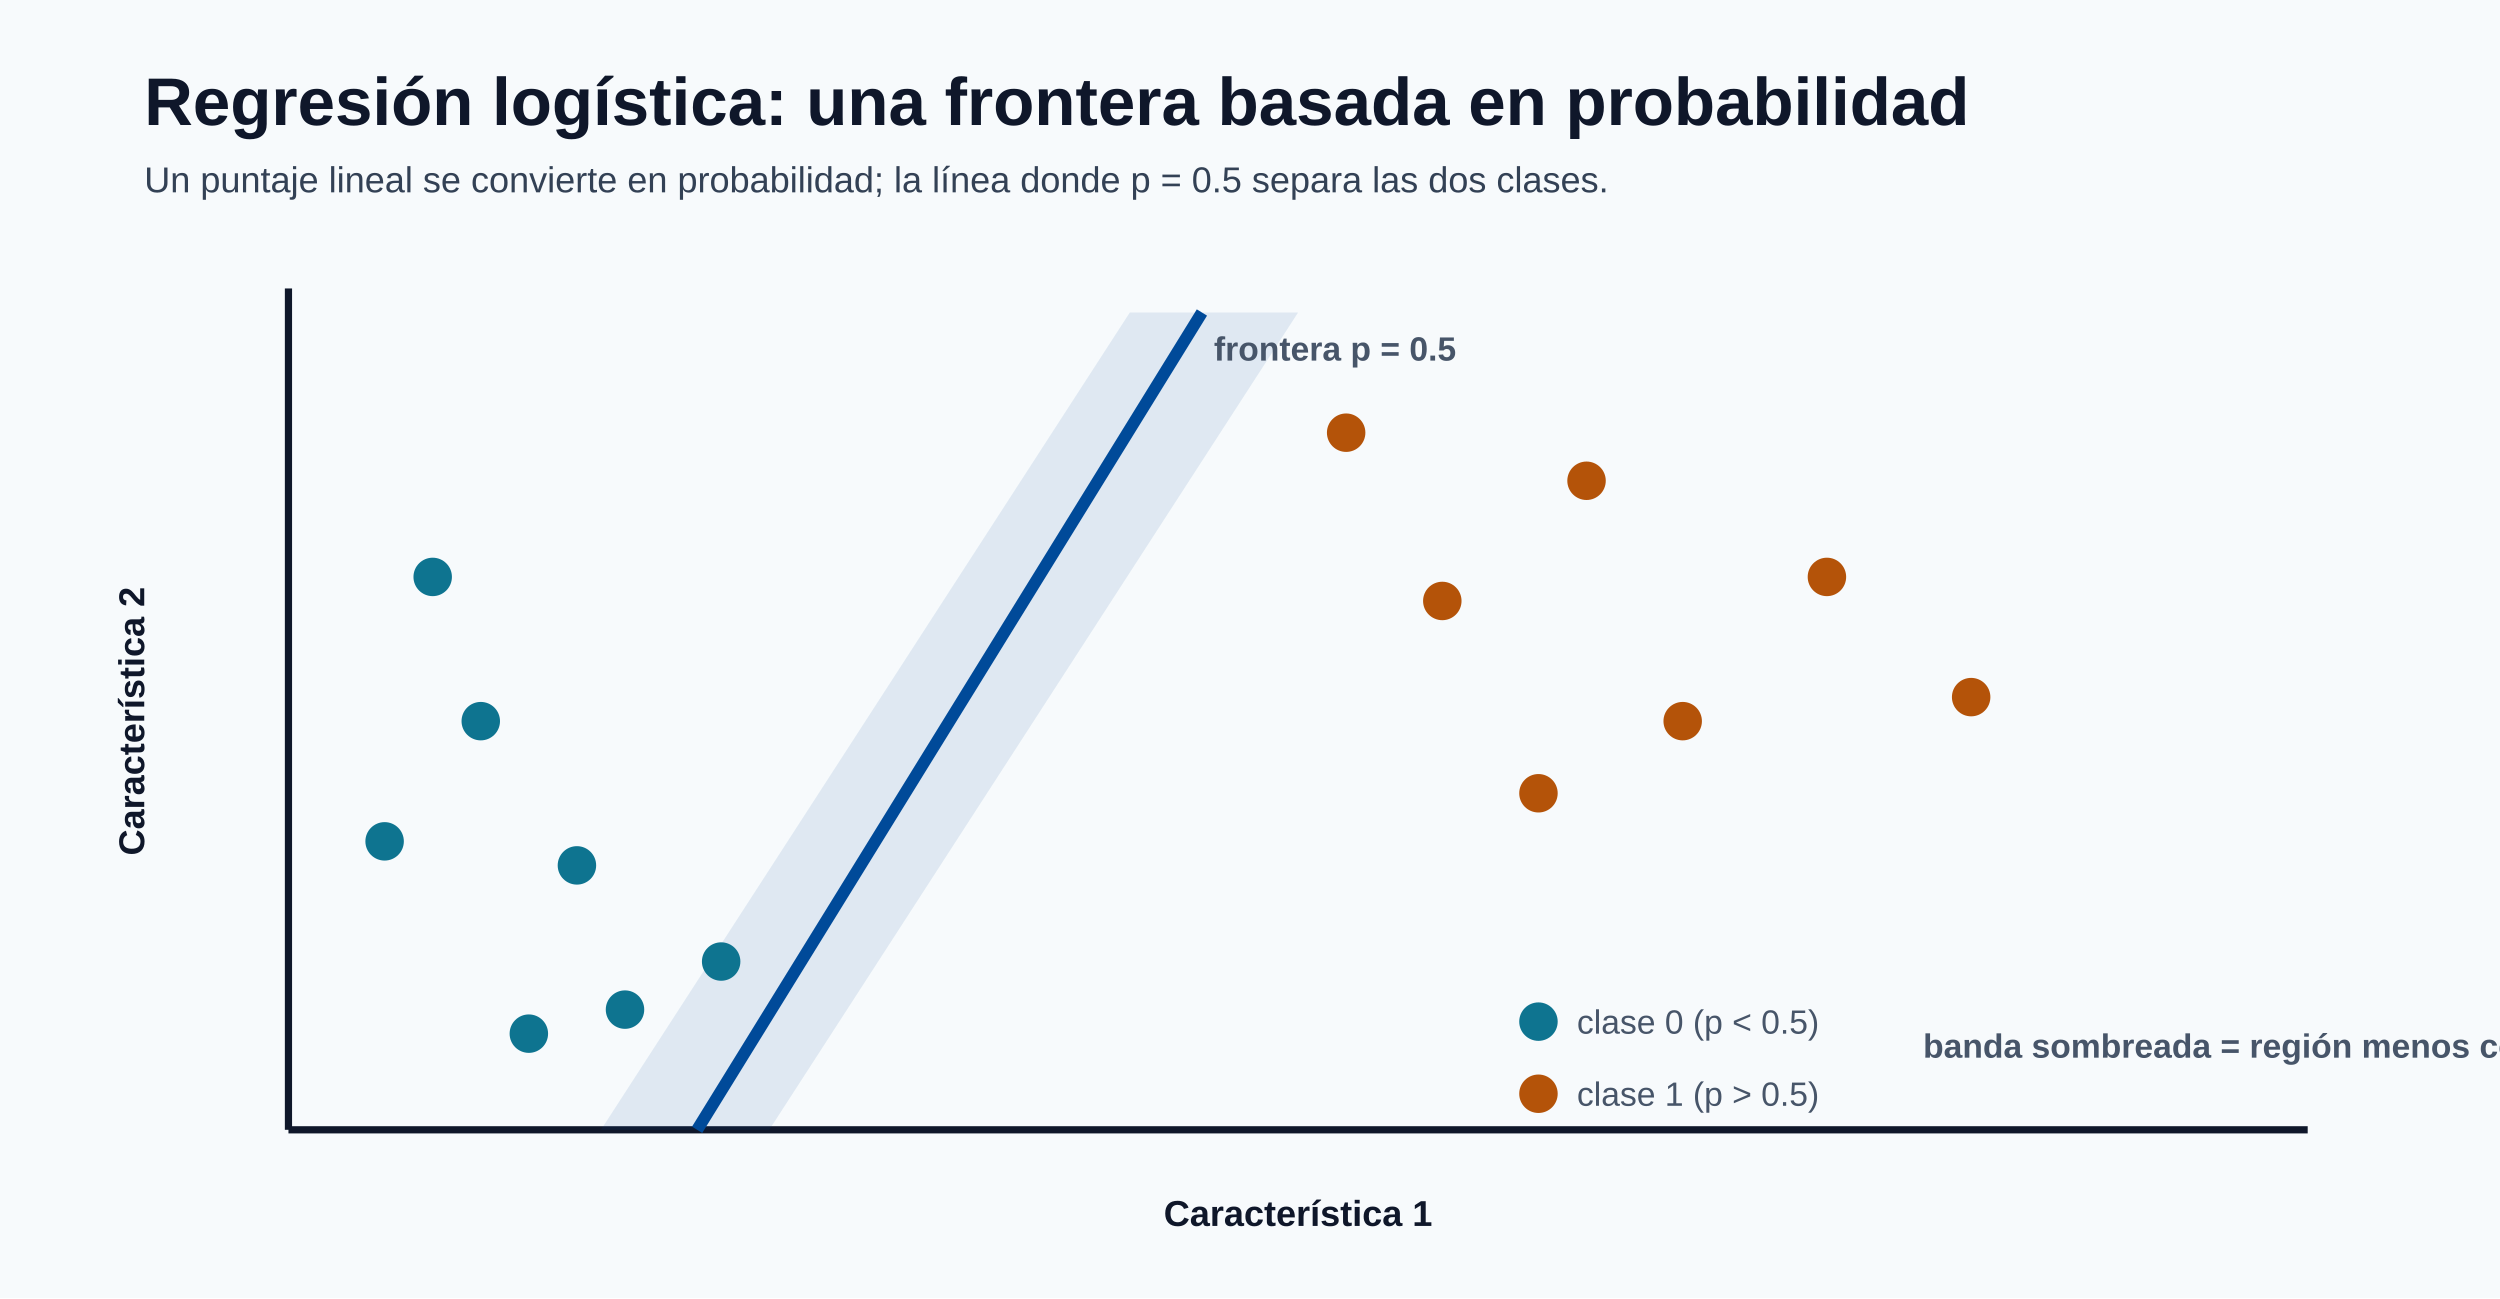
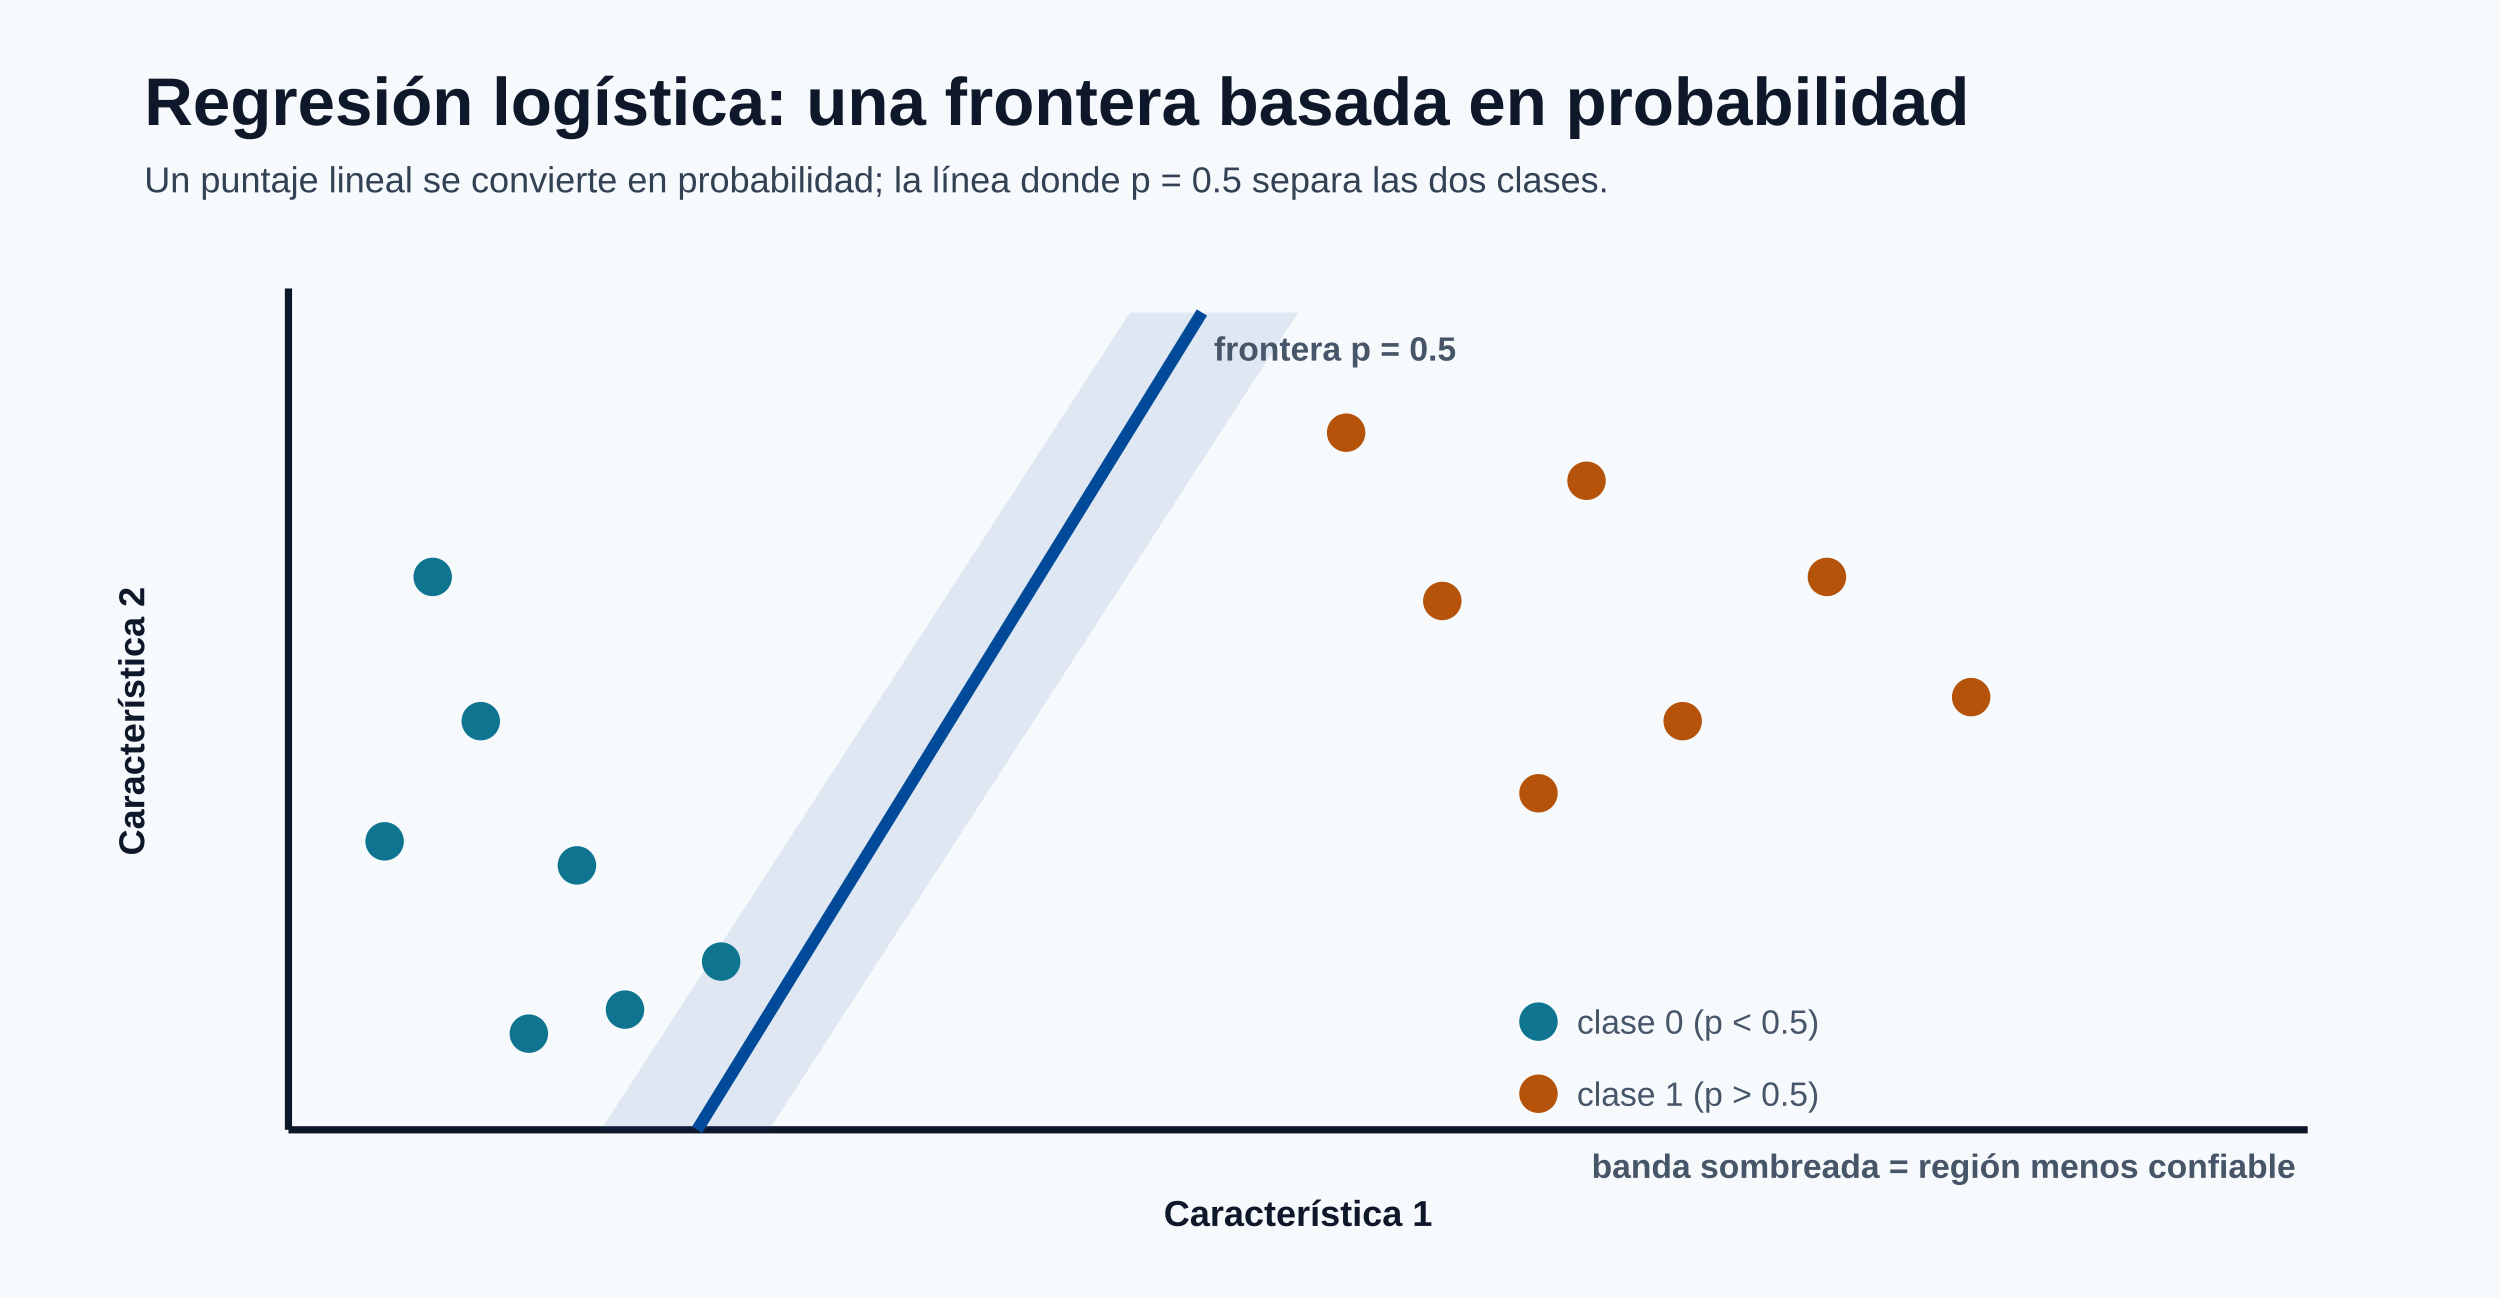
<svg xmlns="http://www.w3.org/2000/svg" width="1040" height="540" viewBox="0 0 1040 540" role="img" aria-labelledby="title desc">
  <defs>
    <style>
      .bg { fill: #f7fafc; }
      .title { fill: #0f172a; font-family: Segoe UI, Arial, sans-serif; font-size: 28px; font-weight: 700; }
      .subtitle { fill: #334155; font-family: Segoe UI, Arial, sans-serif; font-size: 15px; }
      .axis { stroke: #0f172a; stroke-width: 3; }
      .axis-label { fill: #0f172a; font-family: Segoe UI, Arial, sans-serif; font-size: 15px; font-weight: 700; }
      .boundary { fill: none; stroke: #004a99; stroke-width: 5; }
      .c0 { fill: #0e7490; }
      .c1 { fill: #b45309; }
      .band { fill: #004a99; opacity: 0.10; }
      .note { fill: #475569; font-family: Segoe UI, Arial, sans-serif; font-size: 14px; }
    </style>
  </defs>
  <rect class="bg" x="0" y="0" width="1040" height="540" />
  <text class="title" x="60" y="52">Regresión logística: una frontera basada en probabilidad</text>
  <text class="subtitle" x="60" y="80">Un puntaje lineal se convierte en probabilidad; la línea donde p = 0.5 separa las dos clases.</text>
  <line class="axis" x1="120" y1="470" x2="960" y2="470" />
  <line class="axis" x1="120" y1="470" x2="120" y2="120" />
  <text class="axis-label" x="540" y="510" text-anchor="middle">Característica 1</text>
  <text class="axis-label" x="60" y="300" transform="rotate(-90 60 300)" text-anchor="middle">Característica 2</text>
  <polygon class="band" points="250,470 470,130 540,130 320,470" />
  <line class="boundary" x1="290" y1="470" x2="500" y2="130" />
  <text class="note" x="505" y="150" font-weight="700" fill="#004a99">frontera p = 0.5</text>
  <circle class="c0" cx="200" cy="300" r="8" />
  <circle class="c0" cx="240" cy="360" r="8" />
  <circle class="c0" cx="180" cy="240" r="8" />
  <circle class="c0" cx="260" cy="420" r="8" />
  <circle class="c0" cx="300" cy="400" r="8" />
  <circle class="c0" cx="220" cy="430" r="8" />
  <circle class="c0" cx="160" cy="350" r="8" />
  <circle class="c1" cx="600" cy="250" r="8" />
  <circle class="c1" cx="660" cy="200" r="8" />
  <circle class="c1" cx="700" cy="300" r="8" />
  <circle class="c1" cx="560" cy="180" r="8" />
  <circle class="c1" cx="760" cy="240" r="8" />
  <circle class="c1" cx="640" cy="330" r="8" />
  <circle class="c1" cx="820" cy="290" r="8" />
  <circle class="c0" cx="640" cy="425" r="8" />
  <text class="note" x="656" y="430">clase 0 (p &lt; 0.5)</text>
  <circle class="c1" cx="640" cy="455" r="8" />
  <text class="note" x="656" y="460">clase 1 (p &gt; 0.5)</text>
-   <text class="note" x="800" y="440" font-weight="700" fill="#004a99">banda sombreada = región menos confiable</text>
+   <text class="note" x="955" y="490" text-anchor="end" font-weight="700" fill="#004a99">banda sombreada = región menos confiable</text>
</svg>
